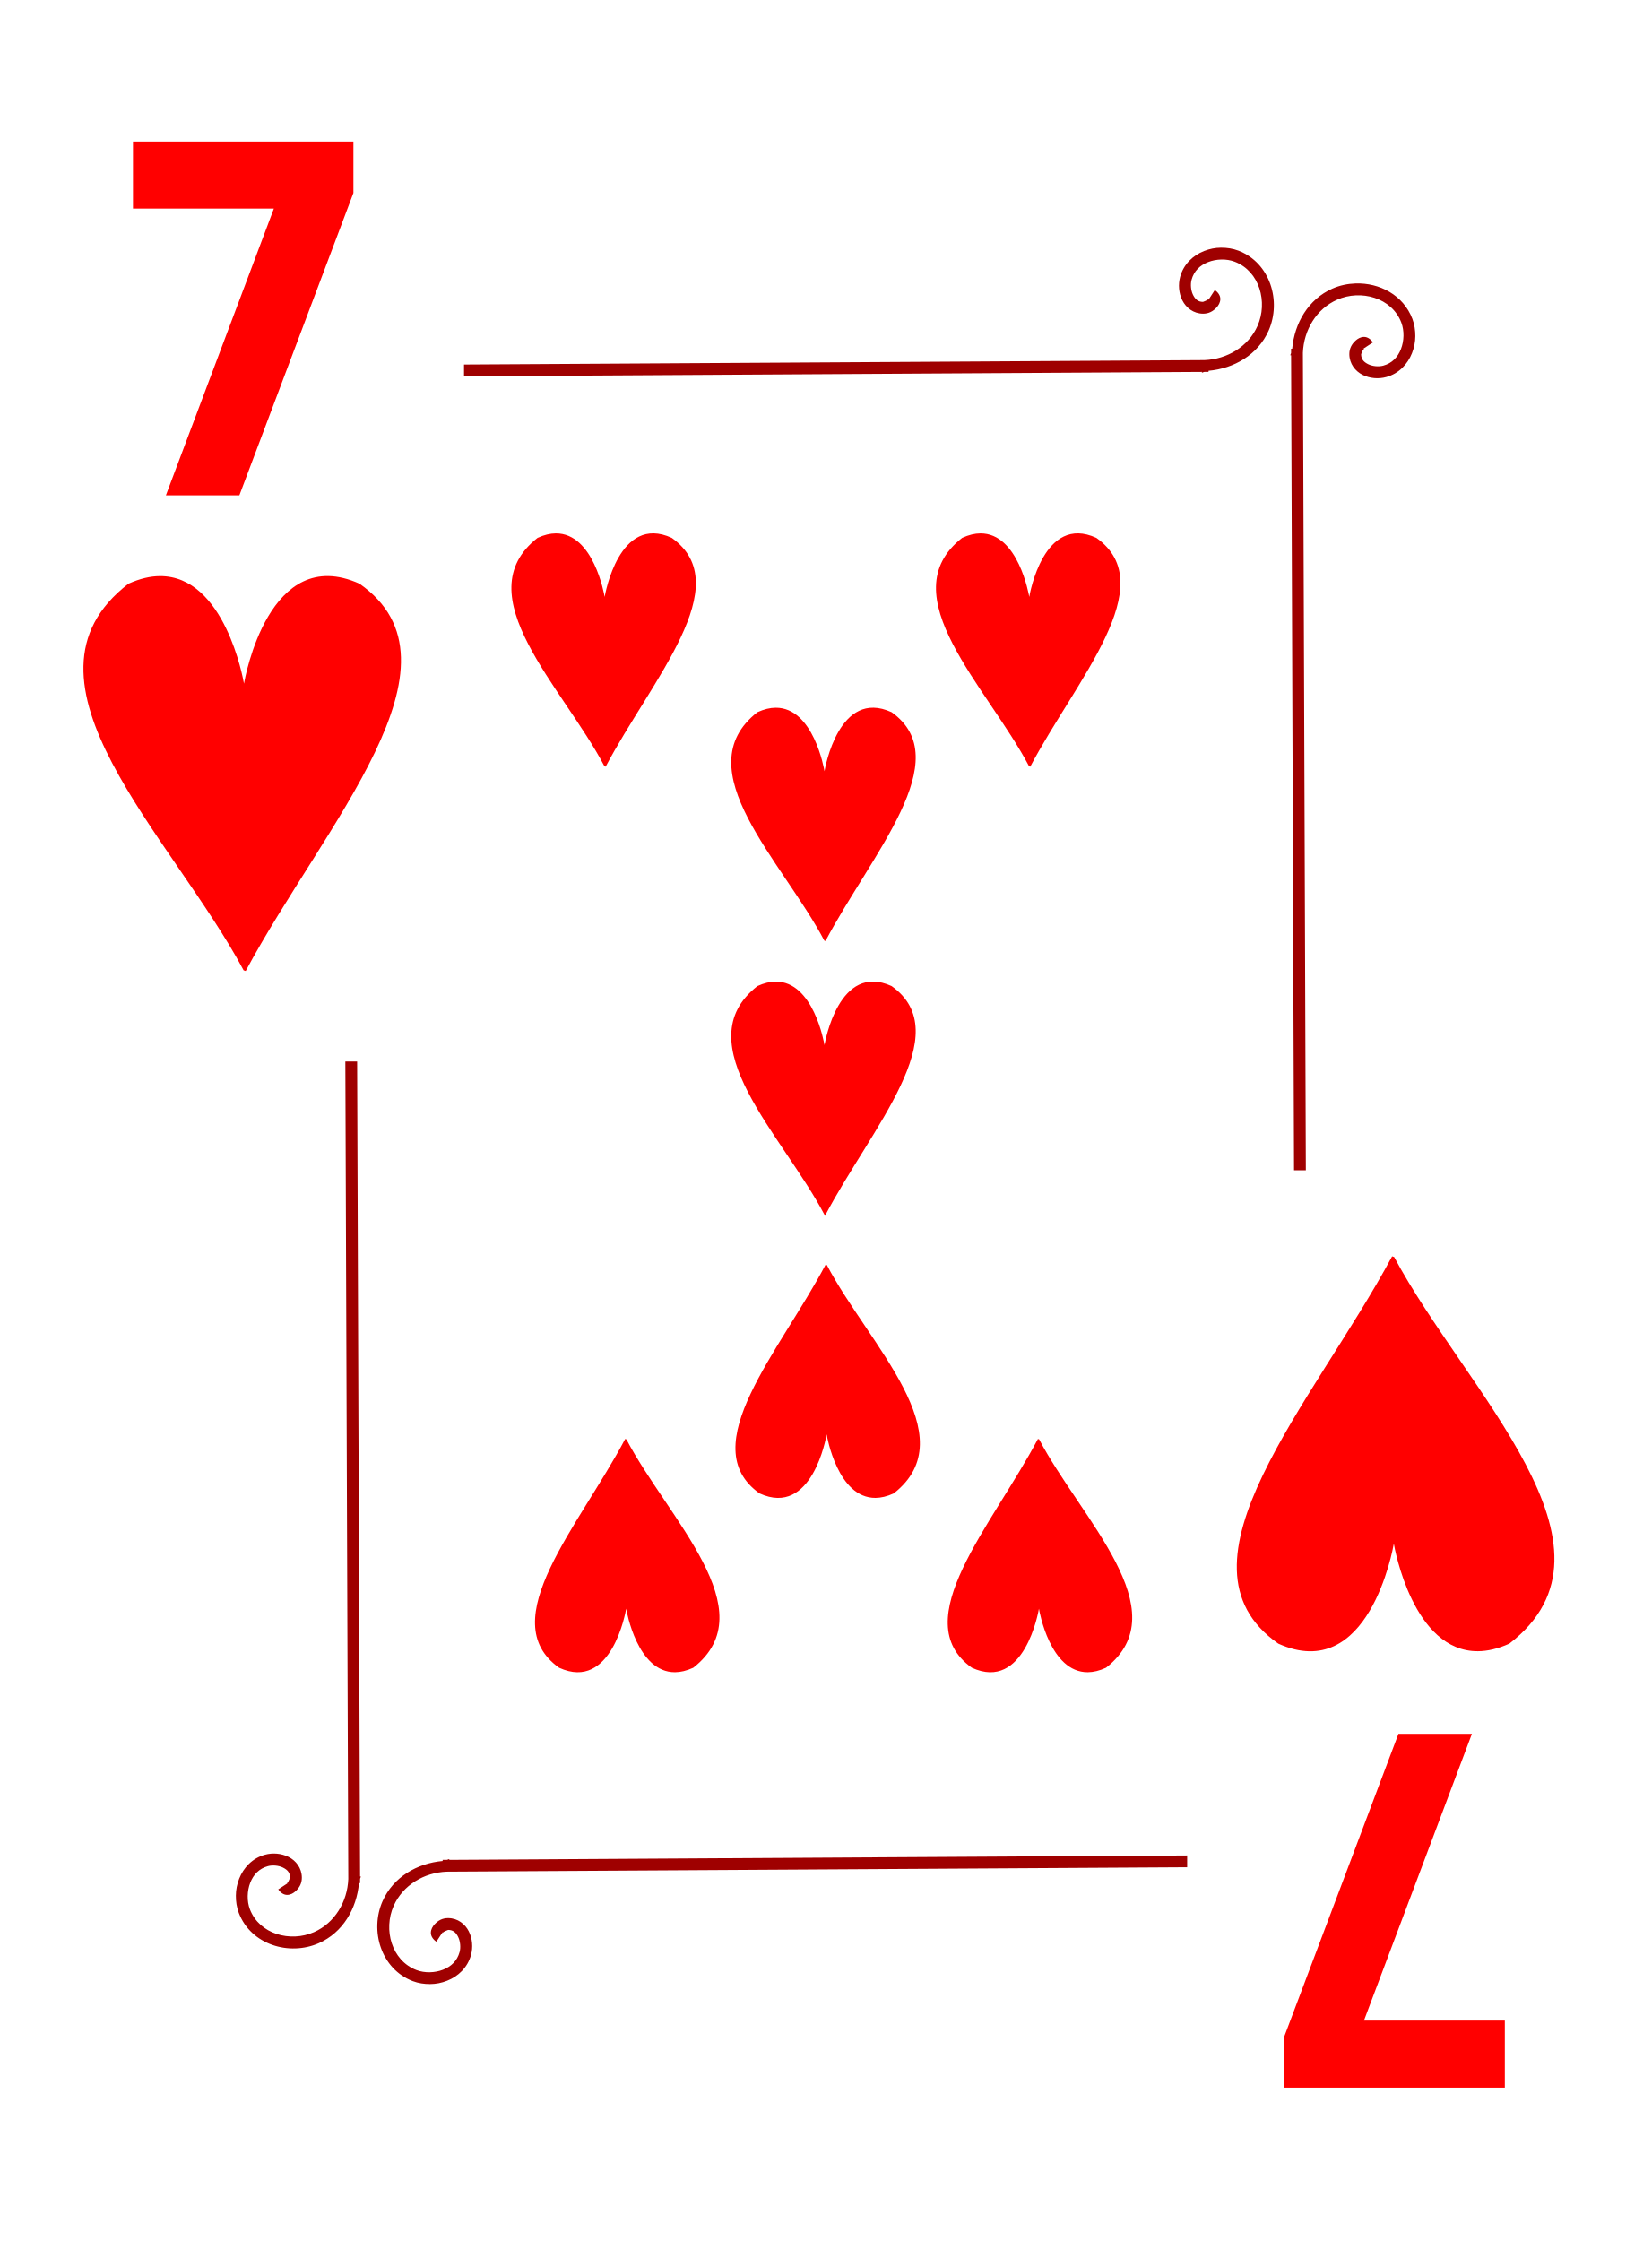
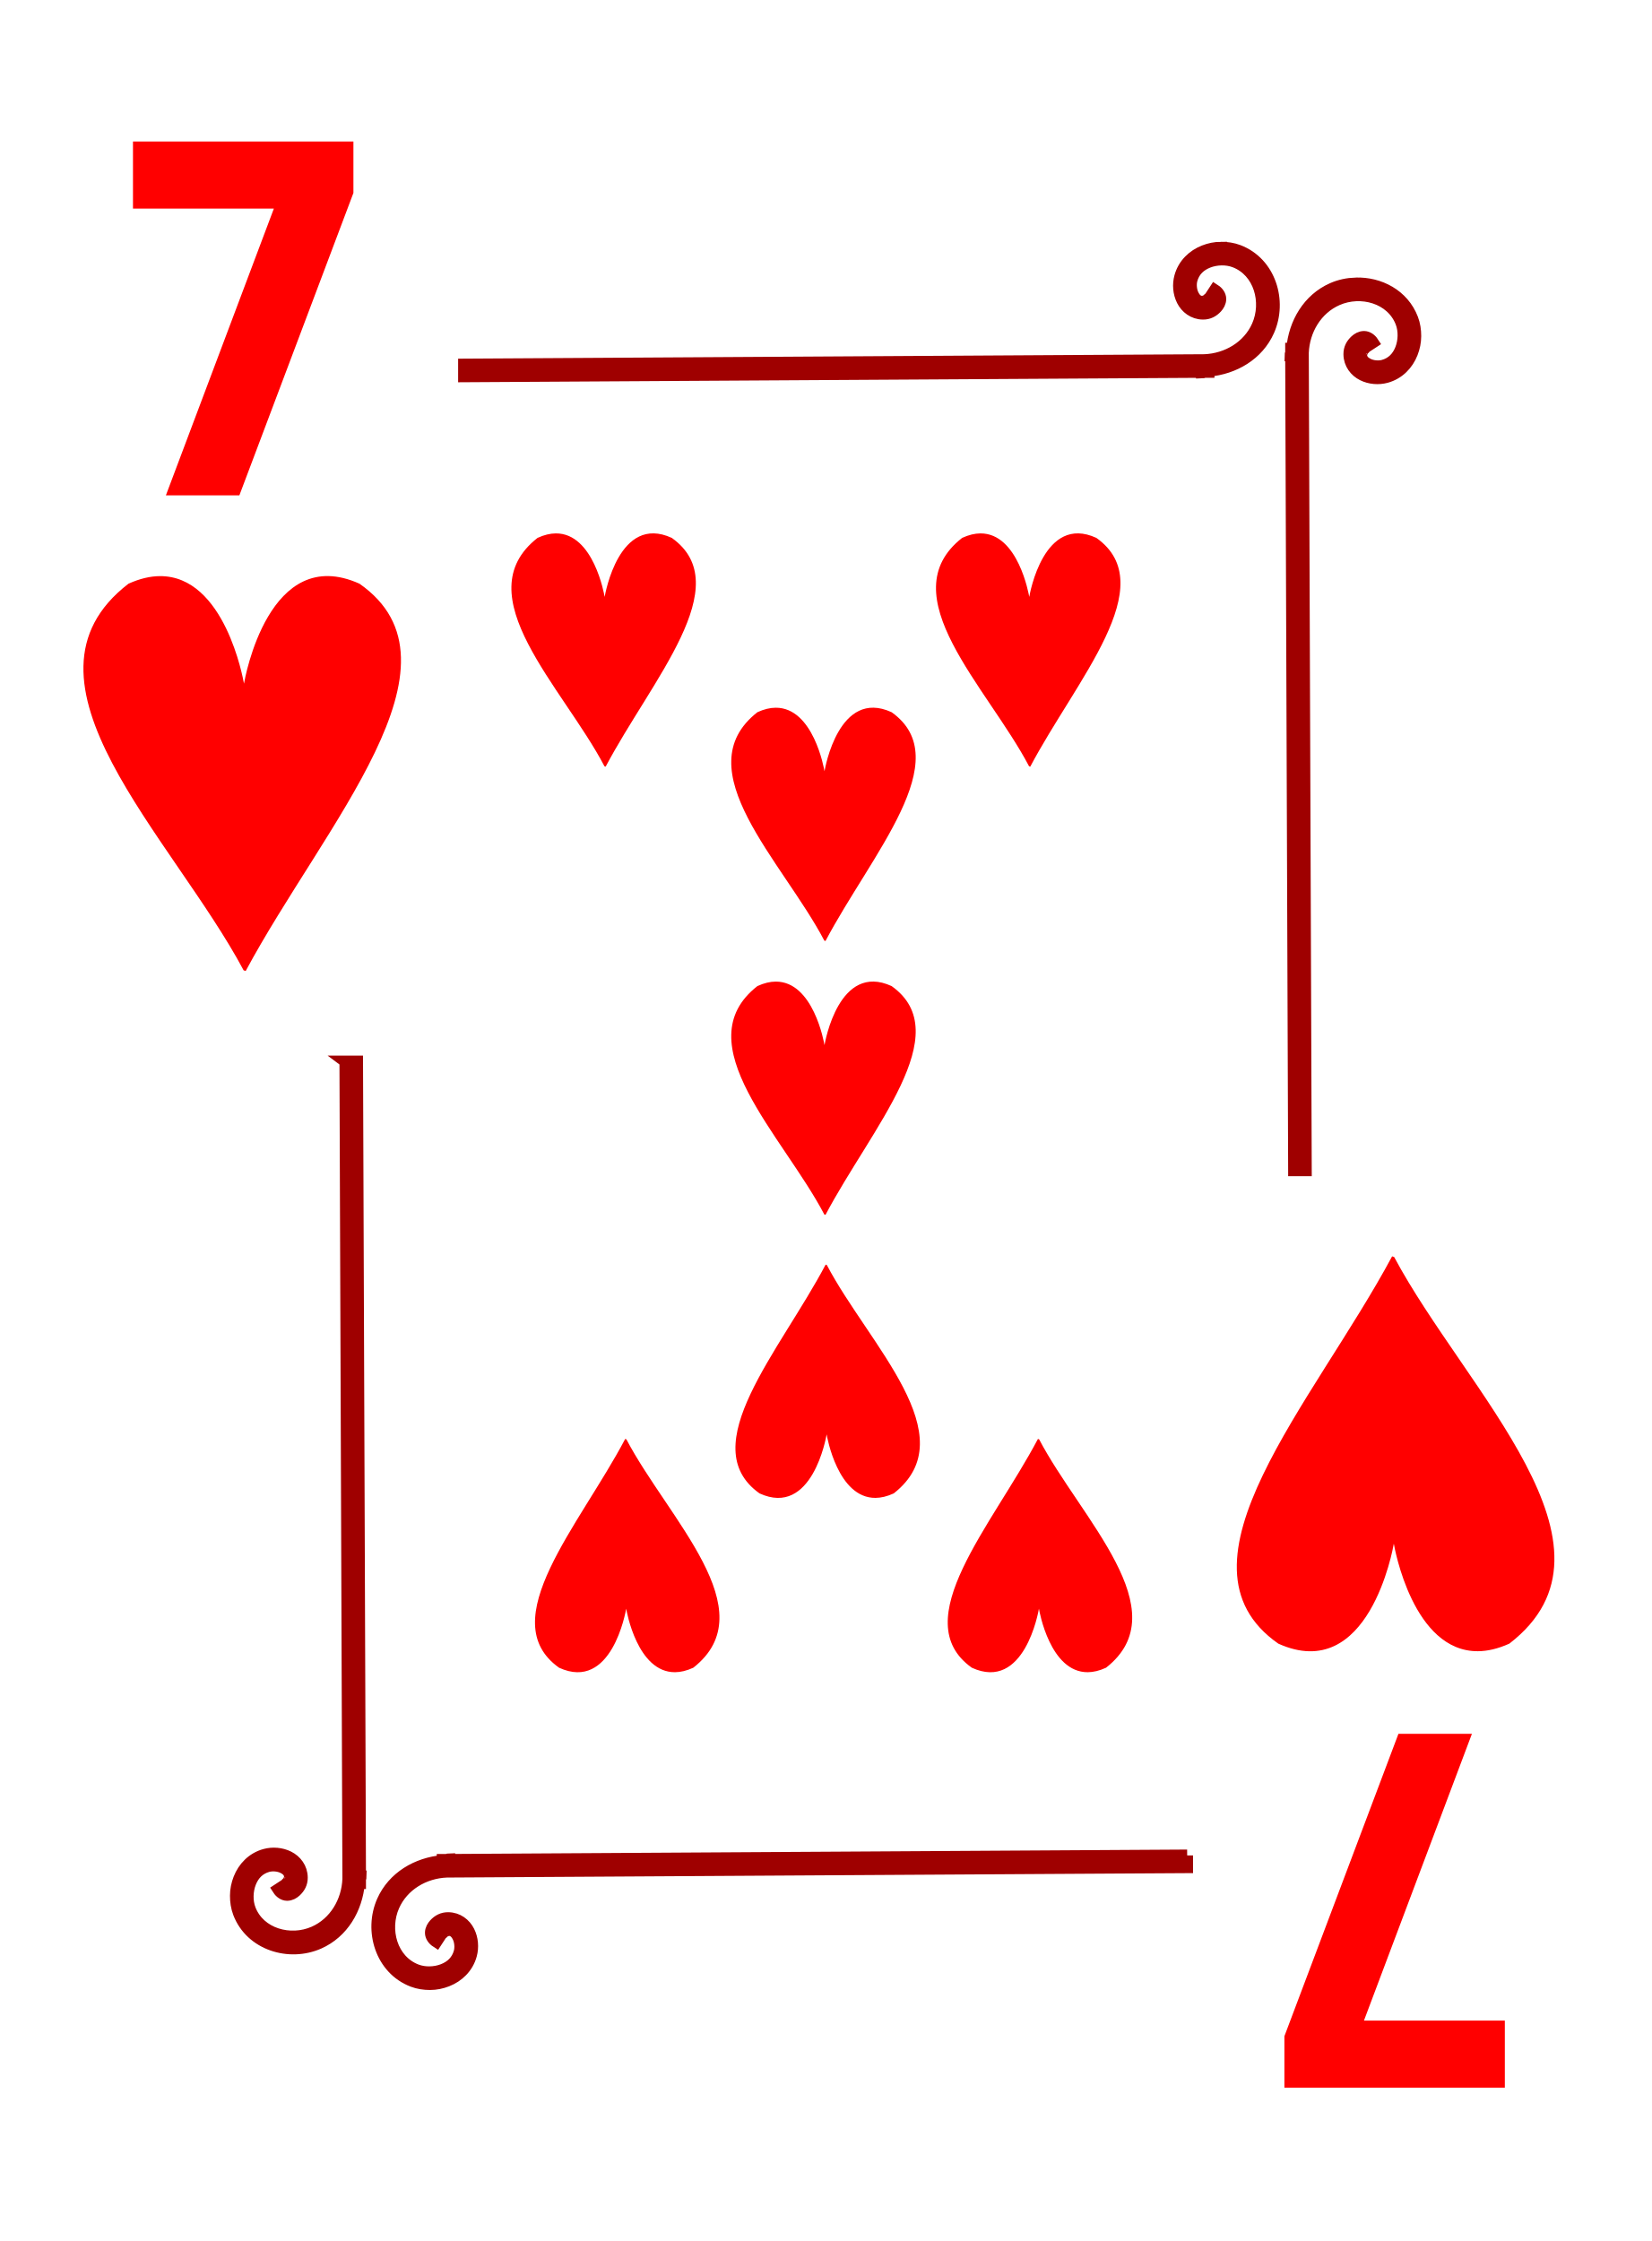
<svg xmlns="http://www.w3.org/2000/svg" viewBox="0 0 140 190">
-   <path d="m103.531,21c-.497.002-.973.099-1.438.281-.93.364-1.738,1.111-2.031,2.188-.176.645-.123,1.381.188,2s.932,1.119 1.75,1.125c.476.003.85-.196 1.156-.531 .153-.168.313-.416.312-.719s-.21-.583-.469-.75l-.531.812c.07.045 0-.005 0-.062s.017-.022-.031.031c-.097.106-.455.219-.438.219-.423-.003-.655-.217-.844-.594s-.227-.905-.125-1.281c.204-.751.718-1.231 1.406-1.5s1.552-.298 2.25-.031c2.116.808 2.825,3.429 1.938,5.438-.779,1.764-2.581,2.83-4.5,2.906l-62.781.375v1l62.562-.375v.062c.078 0.0.141-.06.219-.062h.344v-.094c2.163-.194 4.191-1.362 5.094-3.406 1.101-2.492.143-5.748-2.562-6.781-.472-.18-.971-.252-1.469-.25zm11.406,3.031c-.672.023-1.346.162-1.969.438-2.044.903-3.212,2.93-3.406,5.094h-.094v.344c-.003.078-.063.141-.062.219h.062l.25,69.094h1l-.25-69.312c.077-1.919 1.142-3.721 2.906-4.5 2.008-.887 4.63-.178 5.438,1.938 .266.698.238,1.562-.031,2.25s-.749,1.202-1.5,1.406c-.376.102-.905.064-1.281-.125s-.591-.421-.594-.844c0.0.017.113-.341.219-.438 .053-.048.089-.031.031-.031s-.108-.07-.062,0l.812-.531c-.167-.259-.447-.468-.75-.469s-.551.159-.719.312c-.335.306-.535.681-.531,1.156 .006.818.506,1.44 1.125,1.75s1.355.363 2,.188c1.076-.293 1.824-1.101 2.188-2.031 .182-.465.279-.94.281-1.438s-.07-.996-.25-1.469c-.775-2.029-2.797-3.068-4.812-3zm-85.656,65.969 .25,69.312c-.077,1.919-1.142,3.721-2.906,4.5-2.008.887-4.63.178-5.438-1.938-.266-.698-.238-1.562.031-2.25s.749-1.202 1.5-1.406c.376-.102.905-.064 1.281.125s.591.421.594.844c-0-.017-.113.341-.219.438-.053.048-.089.031-.031.031s.108.07.062,0l-.812.531c.167.259.447.468.75.469s.551-.159.719-.312c.335-.306.535-.681.531-1.156-.006-.818-.506-1.44-1.125-1.75s-1.355-.363-2-.188c-1.076.293-1.824,1.101-2.188,2.031-.182.465-.279.94-.281,1.438s.07.996.25,1.469c1.033,2.706 4.289,3.663 6.781,2.562 2.044-.903 3.212-2.93 3.406-5.094h.094v-.344c.003-.078.063-.141.062-.219h-.062l-.25-69.094h-1zm71.375,67.312-62.562.375v-.062c-.078-0-.141.06-.219.062h-.344v.094c-2.163.194-4.191,1.362-5.094,3.406-1.101,2.492-.143,5.748 2.562,6.781 .472.18.971.252 1.469.25s.973-.099 1.438-.281c.93-.364 1.738-1.111 2.031-2.188 .176-.645.123-1.381-.188-2s-.932-1.119-1.75-1.125c-.476-.003-.85.196-1.156.531-.153.168-.313.416-.312.719s.21.583.469.75l.531-.812c-.07-.045-0.0.005 0,.062s-.017.022.031-.031c.097-.106.455-.219.438-.219 .423.003.655.217.844.594s.227.905.125,1.281c-.204.751-.718,1.231-1.406,1.5s-1.552.298-2.25.031c-2.116-.808-2.825-3.429-1.938-5.438 .779-1.764 2.581-2.83 4.5-2.906l62.781-.375v-1z" fill="#9f0000" fill-rule="evenodd" />
+   <path d="m103.531,21c-.497.002-.973.099-1.438.281-.93.364-1.738,1.111-2.031,2.188-.176.645-.123,1.381.188,2s.932,1.119 1.75,1.125c.476.003.85-.196 1.156-.531 .153-.168.313-.416.312-.719s-.21-.583-.469-.75l-.531.812c.07.045 0-.005 0-.062s.017-.022-.031.031c-.097.106-.455.219-.438.219-.423-.003-.655-.217-.844-.594s-.227-.905-.125-1.281c.204-.751.718-1.231 1.406-1.5s1.552-.298 2.25-.031c2.116.808 2.825,3.429 1.938,5.438-.779,1.764-2.581,2.83-4.5,2.906l-62.781.375v1l62.562-.375v.062c.078 0.0.141-.06.219-.062h.344v-.094c2.163-.194 4.191-1.362 5.094-3.406 1.101-2.492.143-5.748-2.562-6.781-.472-.18-.971-.252-1.469-.25zm11.406,3.031c-.672.023-1.346.162-1.969.438-2.044.903-3.212,2.93-3.406,5.094h-.094v.344c-.003.078-.063.141-.062.219h.062l.25,69.094h1l-.25-69.312c.077-1.919 1.142-3.721 2.906-4.5 2.008-.887 4.63-.178 5.438,1.938 .266.698.238,1.562-.031,2.25s-.749,1.202-1.5,1.406c-.376.102-.905.064-1.281-.125s-.591-.421-.594-.844c0.0.017.113-.341.219-.438 .053-.048.089-.031.031-.031s-.108-.07-.062,0l.812-.531c-.167-.259-.447-.468-.75-.469s-.551.159-.719.312c-.335.306-.535.681-.531,1.156 .006.818.506,1.44 1.125,1.75s1.355.363 2,.188c1.076-.293 1.824-1.101 2.188-2.031 .182-.465.279-.94.281-1.438s-.07-.996-.25-1.469c-.775-2.029-2.797-3.068-4.812-3zm-85.656,65.969 .25,69.312c-.077,1.919-1.142,3.721-2.906,4.5-2.008.887-4.63.178-5.438-1.938-.266-.698-.238-1.562.031-2.25s.749-1.202 1.5-1.406c.376-.102.905-.064 1.281.125s.591.421.594.844c-0-.017-.113.341-.219.438-.053.048-.089.031-.031.031s.108.07.062,0l-.812.531c.167.259.447.468.75.469s.551-.159.719-.312c.335-.306.535-.681.531-1.156-.006-.818-.506-1.44-1.125-1.75s-1.355-.363-2-.188c-1.076.293-1.824,1.101-2.188,2.031-.182.465-.279.94-.281,1.438s.07.996.25,1.469c1.033,2.706 4.289,3.663 6.781,2.562 2.044-.903 3.212-2.93 3.406-5.094h.094v-.344c.003-.078.063-.141.062-.219h-.062l-.25-69.094h-1zm71.375,67.312-62.562.375v-.062c-.078-0-.141.06-.219.062h-.344v.094c-2.163.194-4.191,1.362-5.094,3.406-1.101,2.492-.143,5.748 2.562,6.781 .472.18.971.252 1.469.25s.973-.099 1.438-.281c.93-.364 1.738-1.111 2.031-2.188 .176-.645.123-1.381-.188-2s-.932-1.119-1.75-1.125c-.476-.003-.85.196-1.156.531-.153.168-.313.416-.312.719s.21.583.469.75l.531-.812c-.07-.045-0.0.005 0,.062s-.017.022.031-.031c.097-.106.455-.219.438-.219 .423.003.655.217.844.594s.227.905.125,1.281c-.204.751-.718,1.231-1.406,1.5s-1.552.298-2.25.031c-2.116-.808-2.825-3.429-1.938-5.438 .779-1.764 2.581-2.83 4.5-2.906l62.781-.375v-1z" fill="#9f0000" fill-rule="evenodd" stroke="#9f0000" />
  <path d="m11.275 11.998h18.69v4.36l-9.669 25.639h-6.23l9.154-24.313h-11.945v-5.686" fill="#f00" />
  <g fill="#f00">
    <path transform="matrix(.31657 0 0 .41973 -33.049 -16.808)" d="m147.21 156.42c-2.536 0.013-5.322 0.482-8.406 1.531-33.623 19.537 11.705 51.041 30.844 78.094l0.553 0.138c21.033-29.569 61.072-62.108 30.479-78.232-24.237-8.244-30.711 19.198-30.938 20.188-0.197-0.864-5.142-21.806-22.531-21.719z" fill-rule="evenodd" />
  </g>
  <path d="m127.59 177h-18.69v-4.36l9.669-25.639h6.23l-9.154 24.313h11.945v5.686" fill="#f00" />
  <g fill="#f00">
    <path transform="matrix(-.31661 0 0 -.41973 171.92 205.65)" d="m147.21 156.42c-2.536 0.013-5.322 0.482-8.406 1.531-33.623 19.537 11.705 51.041 30.844 78.094l0.553 0.138c21.033-29.569 61.072-62.108 30.479-78.232-24.237-8.244-30.711 19.198-30.938 20.188-0.197-0.864-5.142-21.806-22.531-21.719z" fill-rule="evenodd" />
  </g>
  <g fill="#f00">
    <path transform="matrix(.18388 0 0 .24795 20.055 6.4393)" d="m147.21 156.42c-2.536 0.013-5.322 0.482-8.406 1.531-33.623 19.537 11.705 51.041 30.844 78.094l0.553 0.138c21.033-29.569 61.072-62.108 30.479-78.232-24.237-8.244-30.711 19.198-30.938 20.188-0.197-0.864-5.142-21.806-22.531-21.719z" fill-rule="evenodd" />
  </g>
  <g fill="#f00">
    <path transform="matrix(.18388 0 0 .24795 56.055 6.4393)" d="m147.21 156.42c-2.536 0.013-5.322 0.482-8.406 1.531-33.623 19.537 11.705 51.041 30.844 78.094l0.553 0.138c21.033-29.569 61.072-62.108 30.479-78.232-24.237-8.244-30.711 19.198-30.938 20.188-0.197-0.864-5.142-21.806-22.531-21.719z" fill-rule="evenodd" />
  </g>
  <g fill="#f00">
    <path transform="matrix(.18388 0 0 .24795 38.695 21.219)" d="m147.21 156.42c-2.536 0.013-5.322 0.482-8.406 1.531-33.623 19.537 11.705 51.041 30.844 78.094l0.553 0.138c21.033-29.569 61.072-62.108 30.479-78.232-24.237-8.244-30.711 19.198-30.938 20.188-0.197-0.864-5.142-21.806-22.531-21.719z" fill-rule="evenodd" />
  </g>
  <g fill="#f00">
    <path transform="matrix(.18388 0 0 .24795 38.695 44.439)" d="m147.21 156.42c-2.536 0.013-5.322 0.482-8.406 1.531-33.623 19.537 11.705 51.041 30.844 78.094l0.553 0.138c21.033-29.569 61.072-62.108 30.479-78.232-24.237-8.244-30.711 19.198-30.938 20.188-0.197-0.864-5.142-21.806-22.531-21.719z" fill-rule="evenodd" />
  </g>
  <g fill="#f00">
    <path transform="matrix(-.18388 0 0 -.24795 119.3 180.56)" d="m147.21 156.42c-2.536 0.013-5.322 0.482-8.406 1.531-33.623 19.537 11.705 51.041 30.844 78.094l0.553 0.138c21.033-29.569 61.072-62.108 30.479-78.232-24.237-8.244-30.711 19.198-30.938 20.188-0.197-0.864-5.142-21.806-22.531-21.719z" fill-rule="evenodd" />
  </g>
  <g fill="#f00">
    <path transform="matrix(-.18388 0 0 -.24795 101.3 165.78)" d="m147.21 156.42c-2.536 0.013-5.322 0.482-8.406 1.531-33.623 19.537 11.705 51.041 30.844 78.094l0.553 0.138c21.033-29.569 61.072-62.108 30.479-78.232-24.237-8.244-30.711 19.198-30.938 20.188-0.197-0.864-5.142-21.806-22.531-21.719z" fill-rule="evenodd" />
  </g>
  <g fill="#f00">
    <path transform="matrix(-.18388 0 0 -.24795 84.305 180.56)" d="m147.21 156.42c-2.536 0.013-5.322 0.482-8.406 1.531-33.623 19.537 11.705 51.041 30.844 78.094l0.553 0.138c21.033-29.569 61.072-62.108 30.479-78.232-24.237-8.244-30.711 19.198-30.938 20.188-0.197-0.864-5.142-21.806-22.531-21.719z" fill-rule="evenodd" />
  </g>
</svg>
